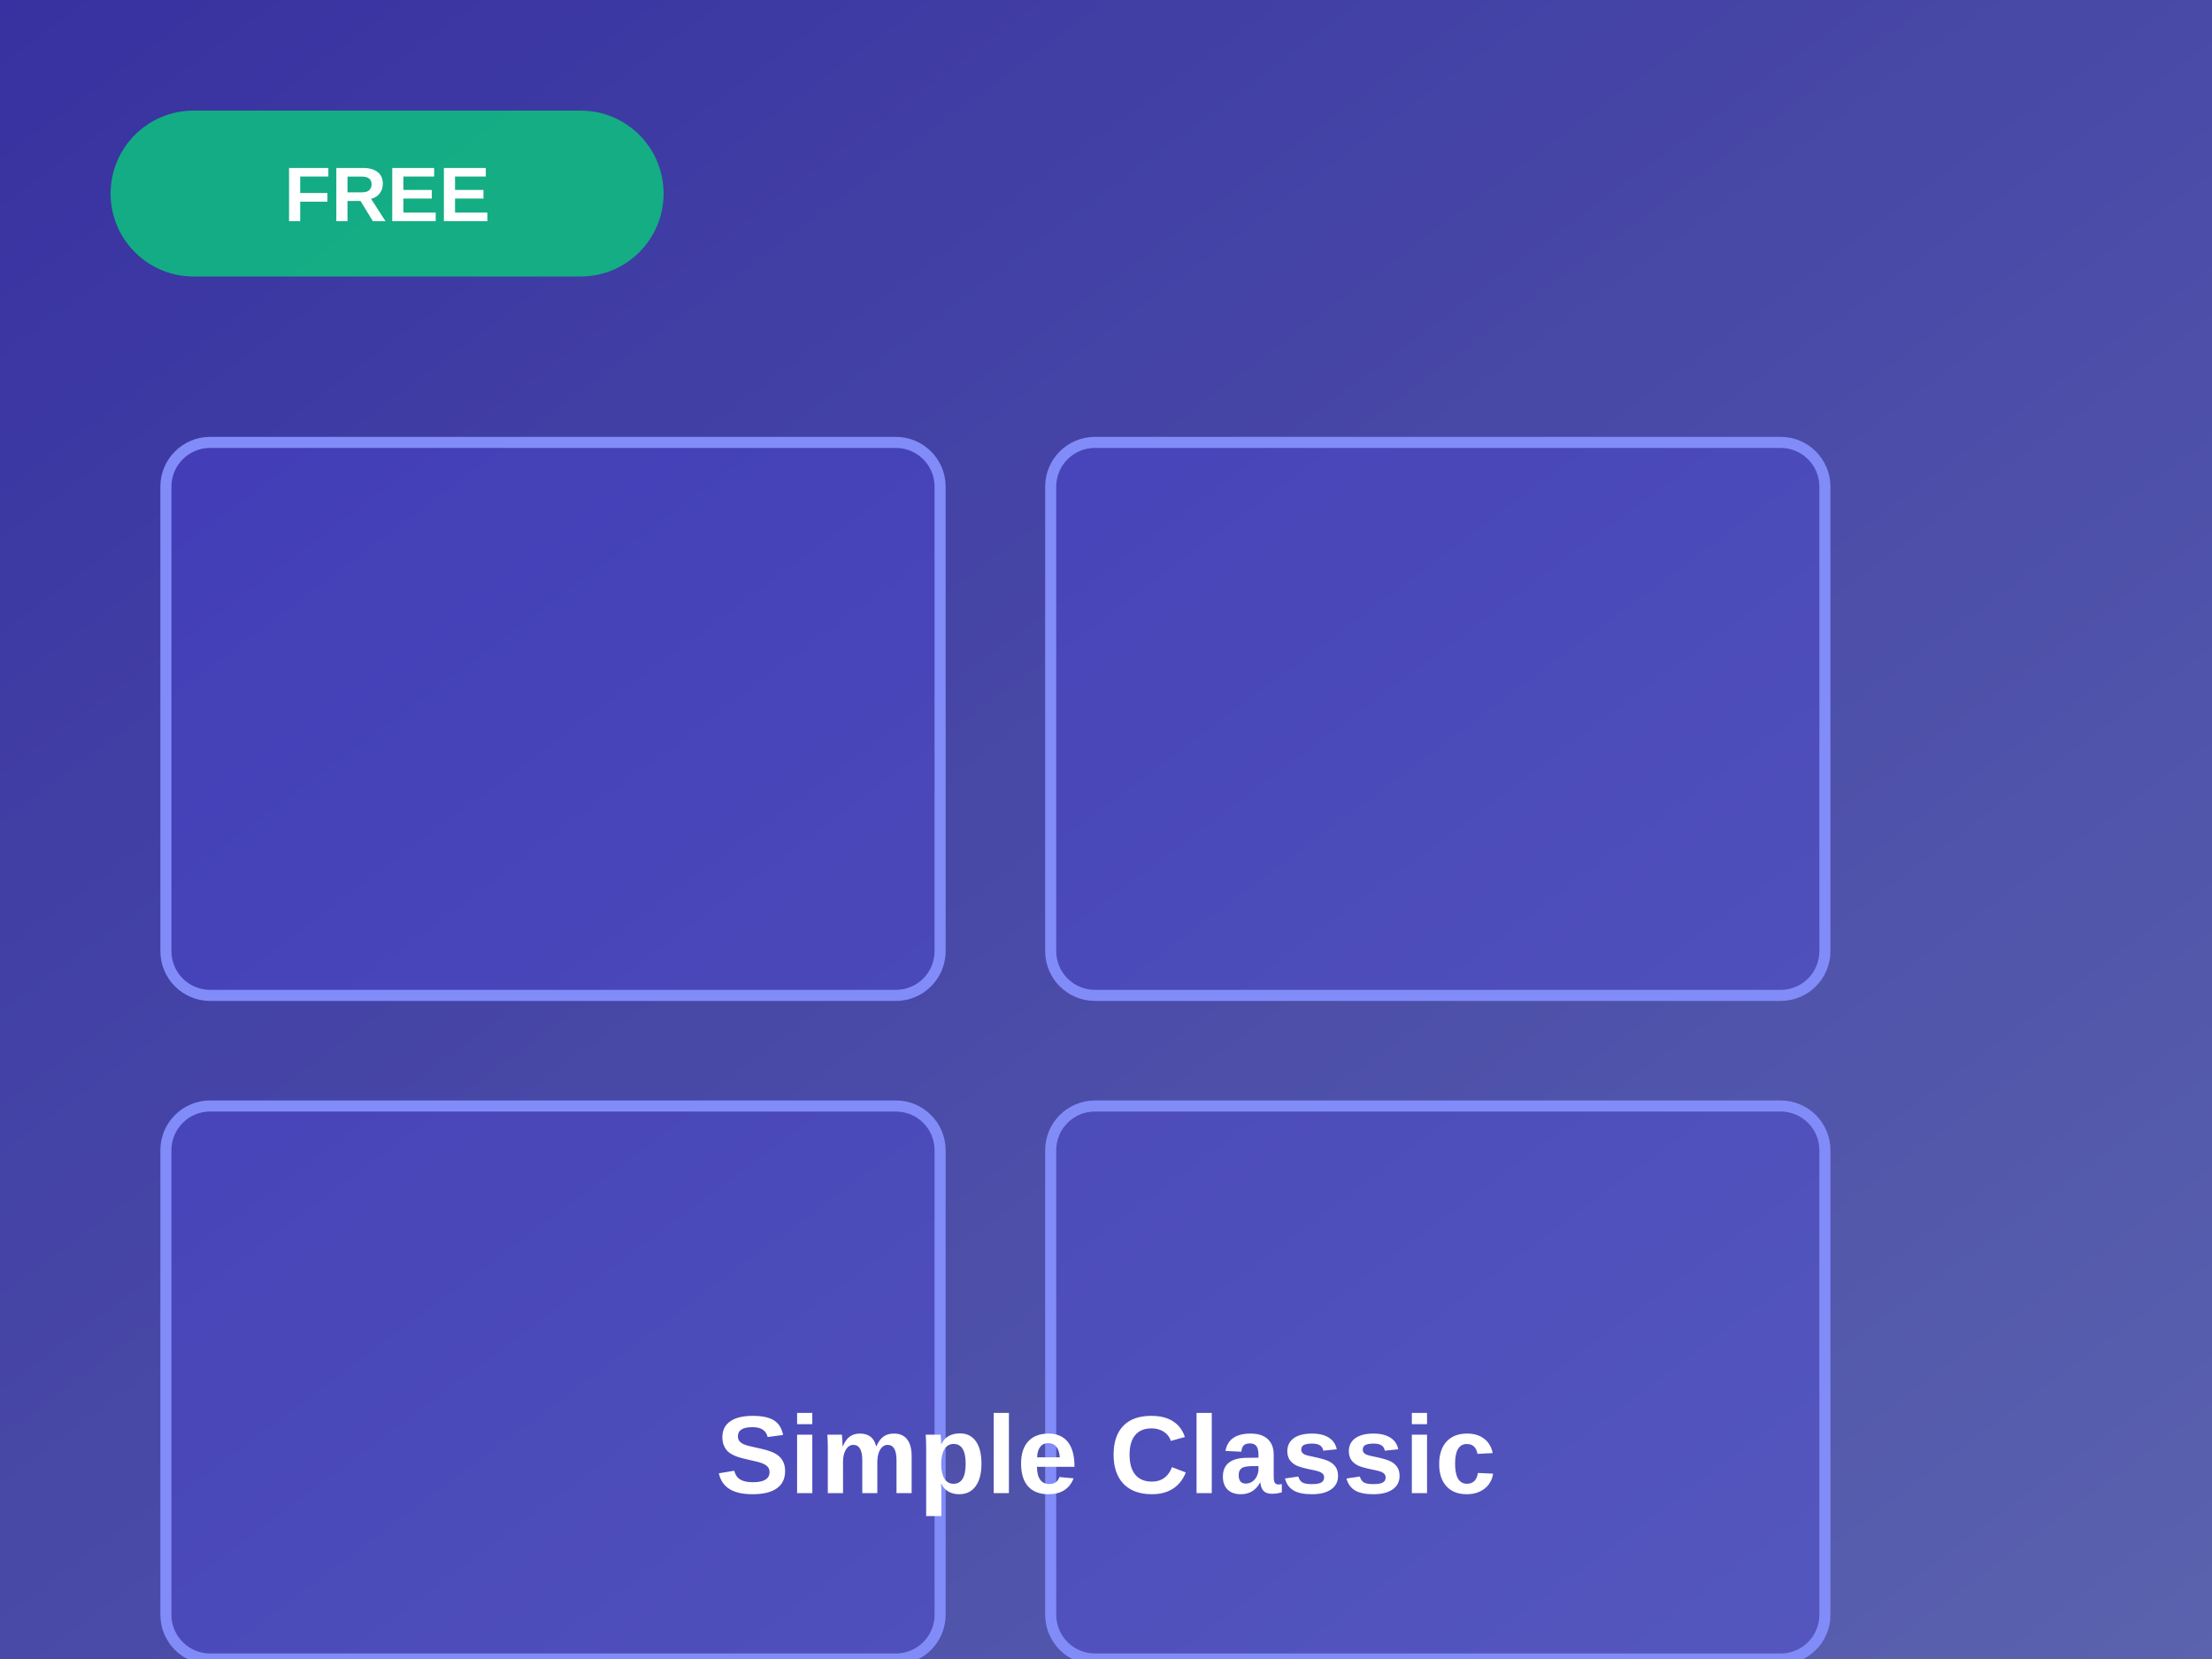
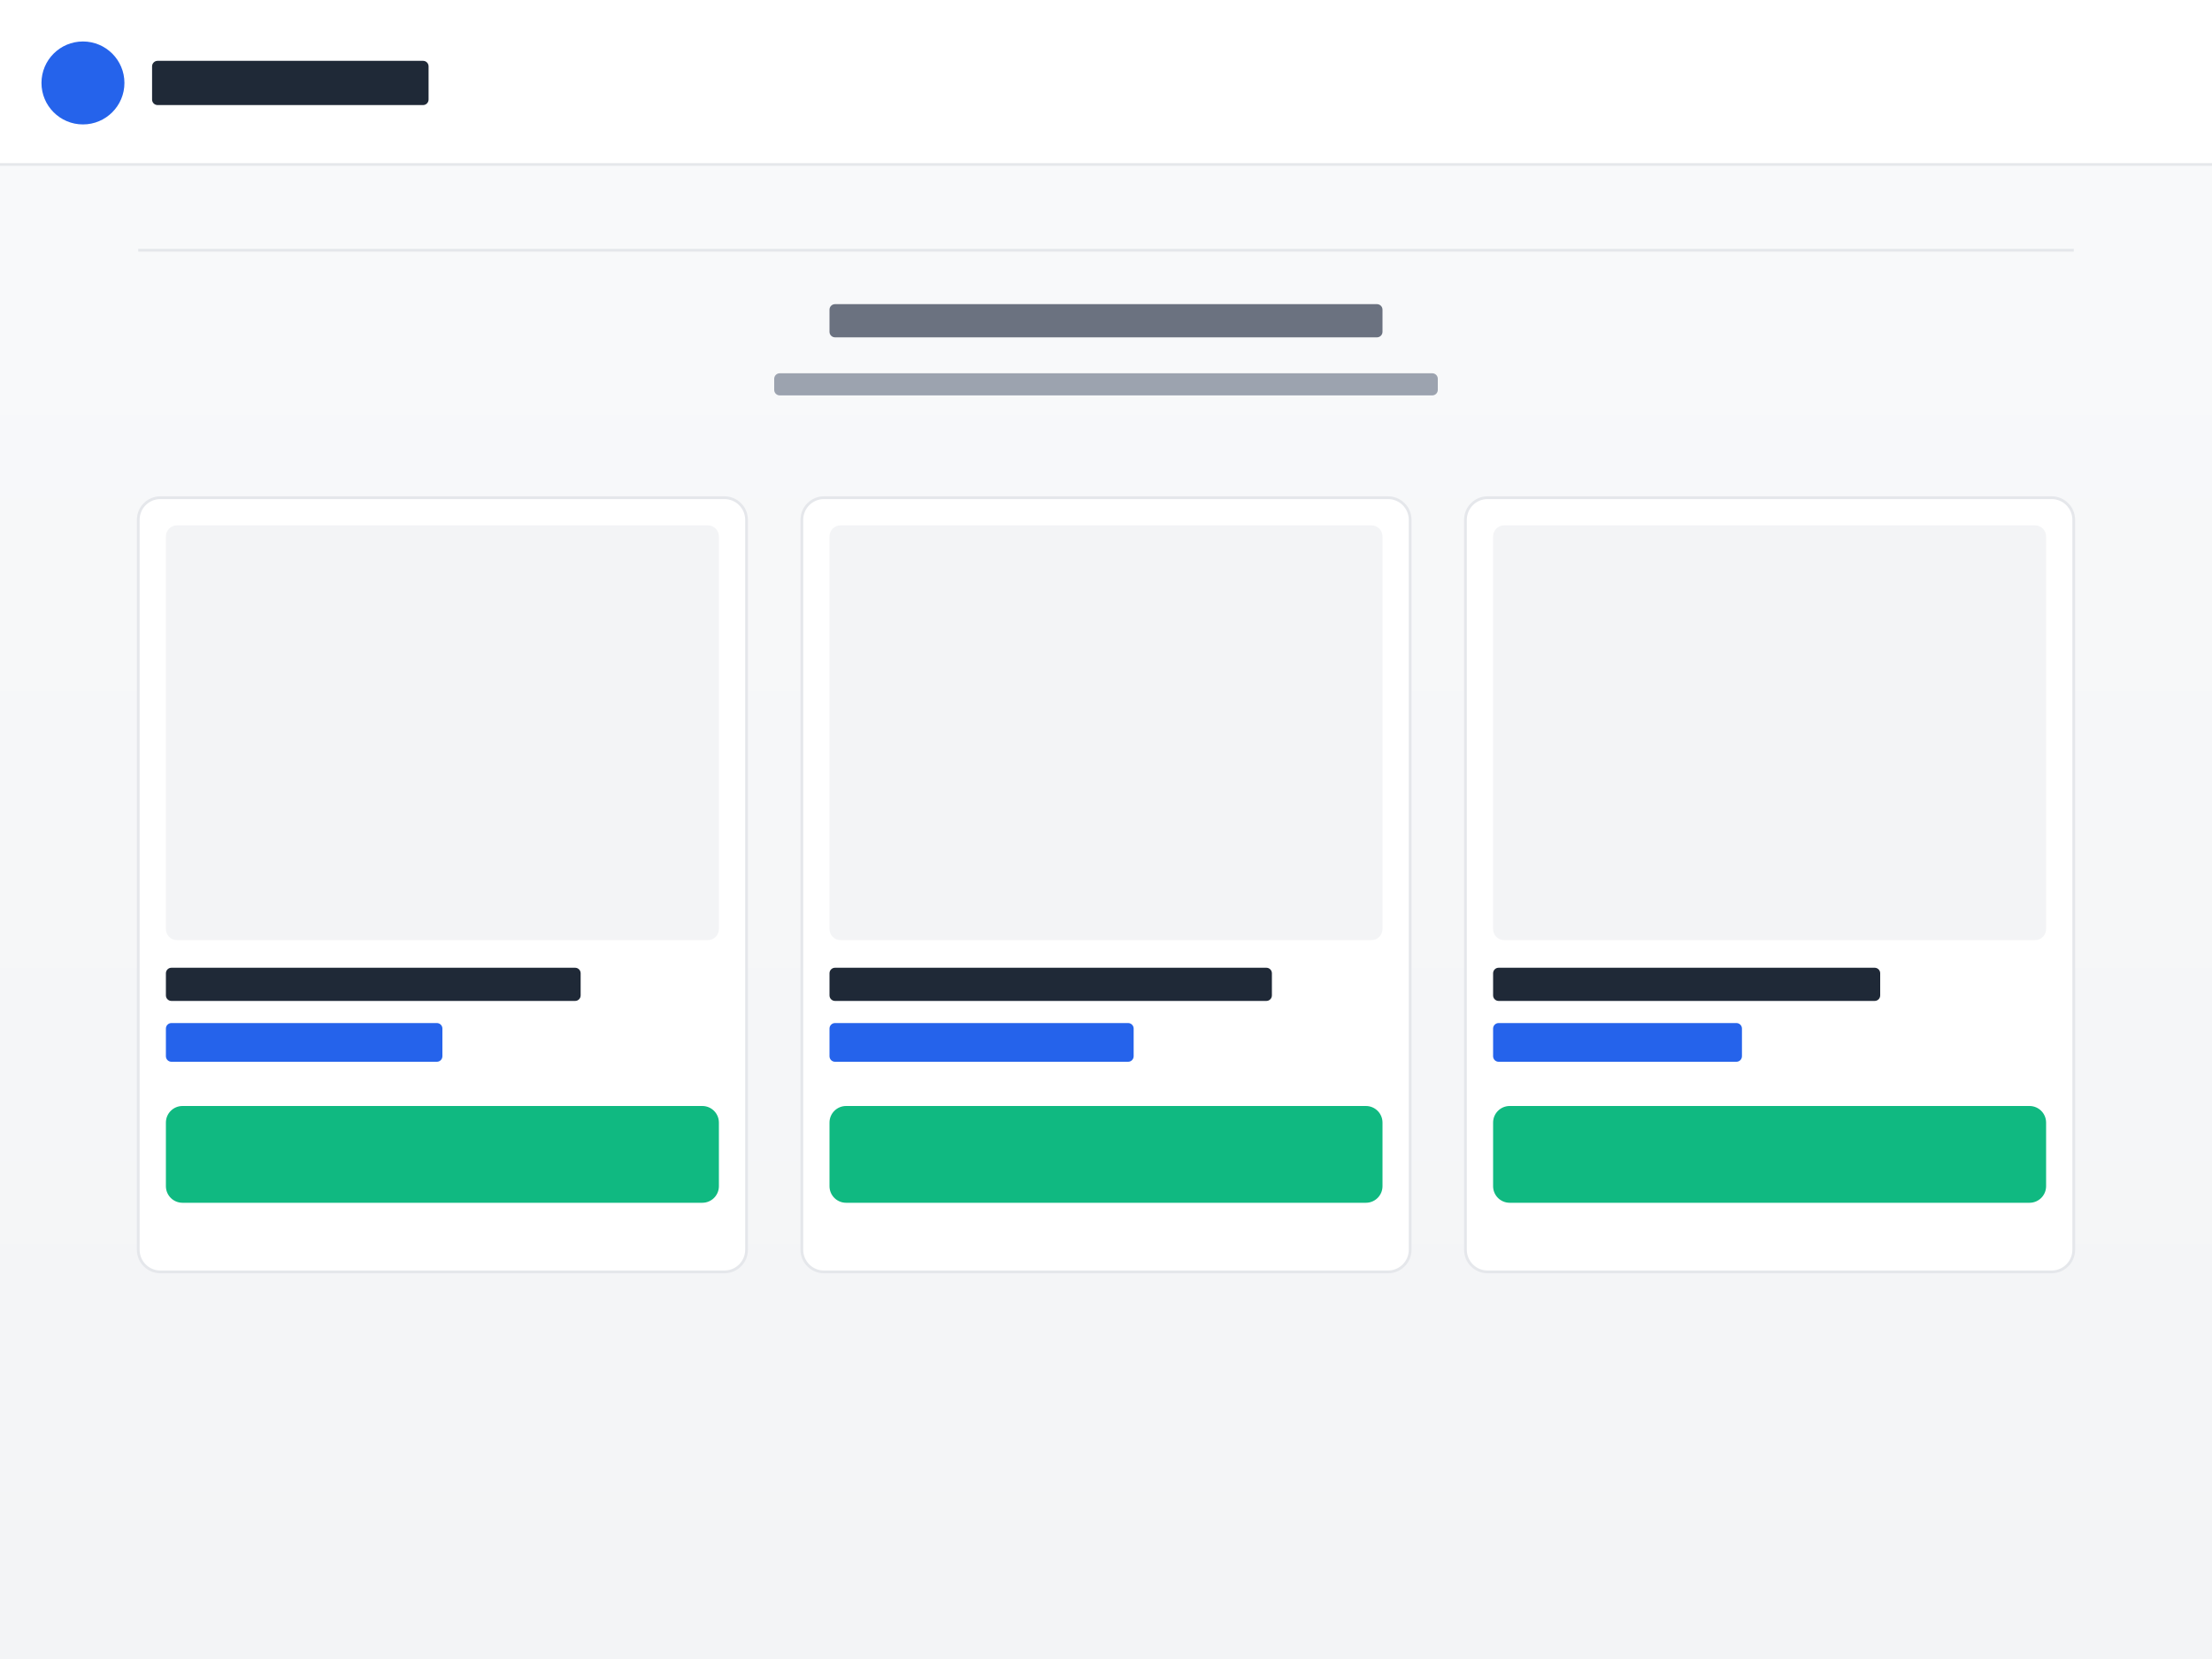
- <svg xmlns="http://www.w3.org/2000/svg" width="400" height="300">
+ <svg xmlns="http://www.w3.org/2000/svg" width="800" height="600">
  <defs>
-     <linearGradient id="grad-simple-classic" x1="0%" y1="0%" x2="100%" y2="100%">
-       <stop offset="0%" style="stop-color:#4F46E5;stop-opacity:1" />
-       <stop offset="100%" style="stop-color:#818CF8;stop-opacity:1" />
+     <linearGradient id="bg1" x1="0%" y1="0%" x2="0%" y2="100%">
+       <stop offset="0%" style="stop-color:#f9fafb;stop-opacity:1" />
+       <stop offset="100%" style="stop-color:#f3f4f6;stop-opacity:1" />
    </linearGradient>
  </defs>
-   <rect width="400" height="300" fill="url(#grad-simple-classic)" />
-   <rect width="400" height="300" fill="rgba(0,0,0,0.3)" />
-   <g>
-     <rect x="20" y="20" width="100" height="30" rx="15" fill="#10B981" fill-opacity="0.9" />
-     <text x="70" y="40" font-family="Arial, sans-serif" font-size="14" font-weight="bold" fill="white" text-anchor="middle">FREE</text>
+   <rect width="800" height="600" fill="url(#bg1)" />
+   <rect width="800" height="60" fill="#ffffff" />
+   <rect x="0" y="59" width="800" height="1" fill="#e5e7eb" />
+   <circle cx="30" cy="30" r="15" fill="#2563eb" />
+   <rect x="55" y="22" width="100" height="16" rx="2" fill="#1f2937" />
+   <rect x="50" y="90" width="700" height="1" fill="#e5e7eb" />
+   <rect x="300" y="110" width="200" height="12" rx="2" fill="#6b7280" />
+   <rect x="280" y="135" width="240" height="8" rx="2" fill="#9ca3af" />
+   <g transform="translate(50, 180)">
+     <rect width="220" height="280" rx="8" fill="#ffffff" stroke="#e5e7eb" stroke-width="1" />
+     <rect x="10" y="10" width="200" height="150" rx="4" fill="#f3f4f6" />
+     <rect x="10" y="170" width="150" height="12" rx="2" fill="#1f2937" />
+     <rect x="10" y="190" width="100" height="14" rx="2" fill="#2563eb" />
+     <rect x="10" y="220" width="200" height="35" rx="6" fill="#10b981" />
+     <g transform="translate(240, 0)">
+       <rect width="220" height="280" rx="8" fill="#ffffff" stroke="#e5e7eb" stroke-width="1" />
+       <rect x="10" y="10" width="200" height="150" rx="4" fill="#f3f4f6" />
+       <rect x="10" y="170" width="160" height="12" rx="2" fill="#1f2937" />
+       <rect x="10" y="190" width="110" height="14" rx="2" fill="#2563eb" />
+       <rect x="10" y="220" width="200" height="35" rx="6" fill="#10b981" />
+     </g>
+     <g transform="translate(480, 0)">
+       <rect width="220" height="280" rx="8" fill="#ffffff" stroke="#e5e7eb" stroke-width="1" />
+       <rect x="10" y="10" width="200" height="150" rx="4" fill="#f3f4f6" />
+       <rect x="10" y="170" width="140" height="12" rx="2" fill="#1f2937" />
+       <rect x="10" y="190" width="90" height="14" rx="2" fill="#2563eb" />
+       <rect x="10" y="220" width="200" height="35" rx="6" fill="#10b981" />
+     </g>
  </g>
-   <rect x="30" y="80" width="140" height="100" rx="8" fill="#4F46E5" fill-opacity="0.3" stroke="#818CF8" stroke-width="2" />
-   <rect x="190" y="80" width="140" height="100" rx="8" fill="#4F46E5" fill-opacity="0.3" stroke="#818CF8" stroke-width="2" />
-   <rect x="30" y="200" width="140" height="100" rx="8" fill="#4F46E5" fill-opacity="0.3" stroke="#818CF8" stroke-width="2" />
-   <rect x="190" y="200" width="140" height="100" rx="8" fill="#4F46E5" fill-opacity="0.3" stroke="#818CF8" stroke-width="2" />
-   <text x="200" y="270" font-family="Arial, sans-serif" font-size="20" font-weight="bold" fill="white" text-anchor="middle">Simple Classic</text>
</svg>
